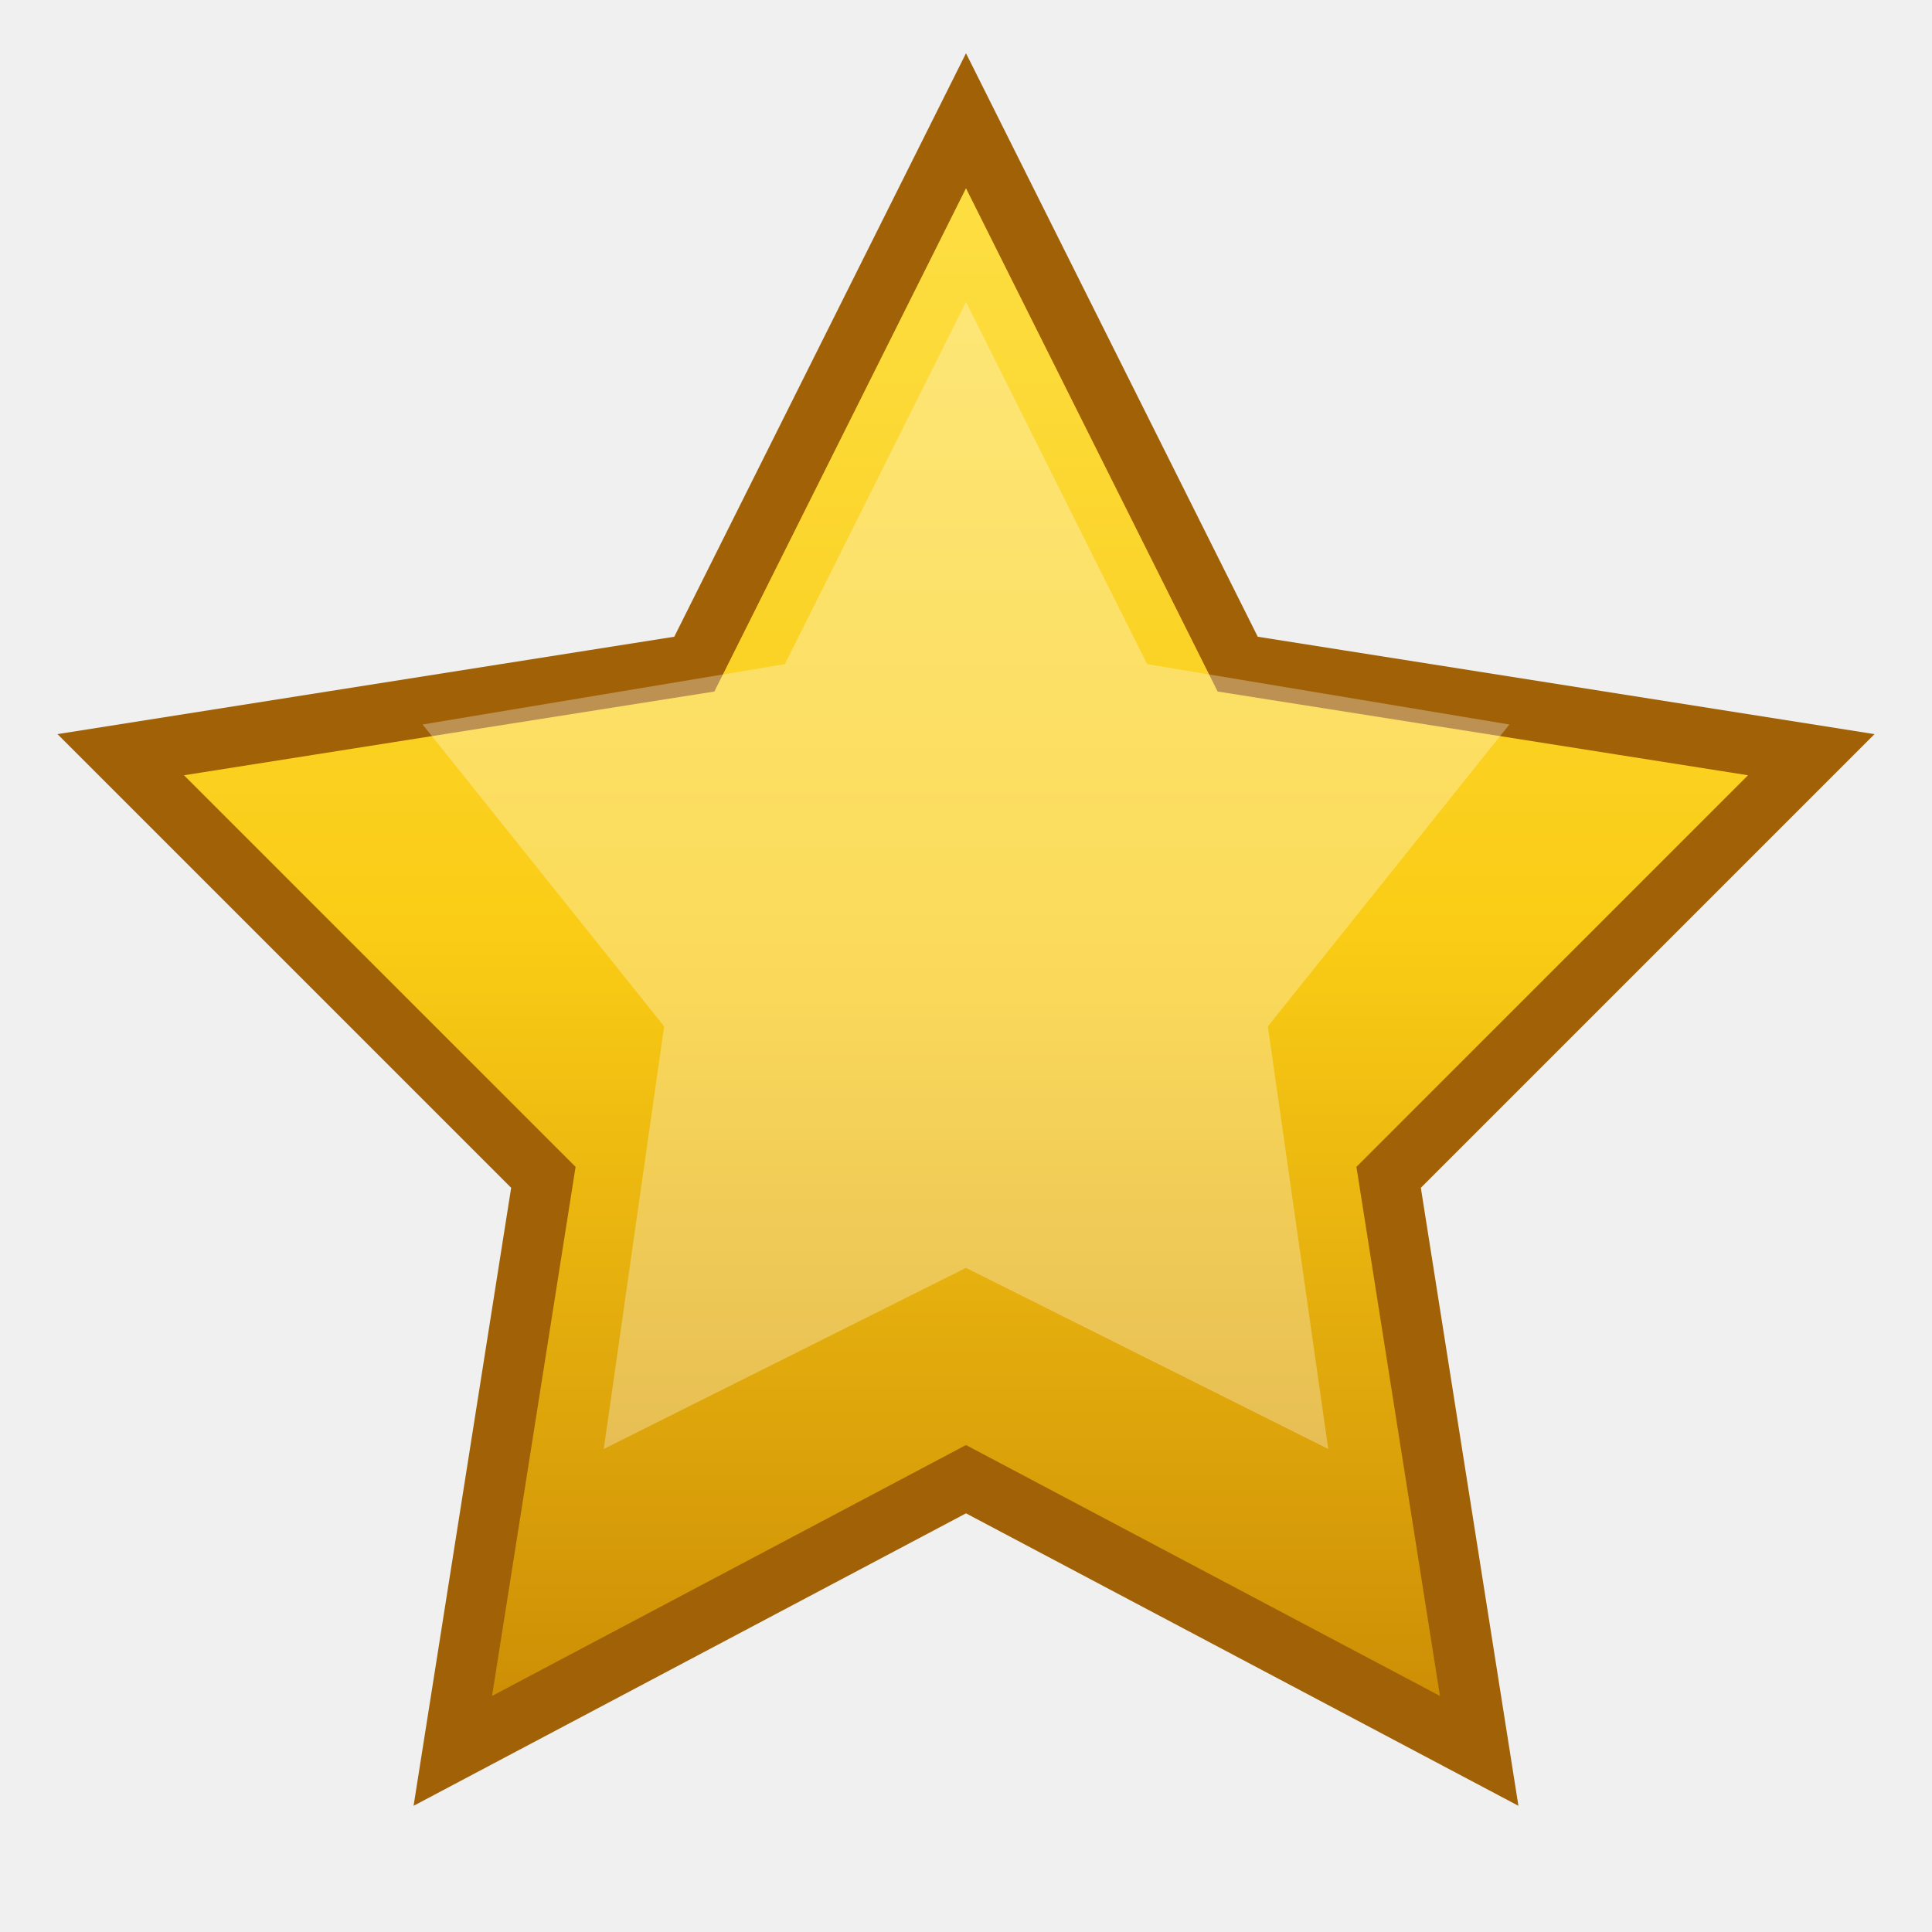
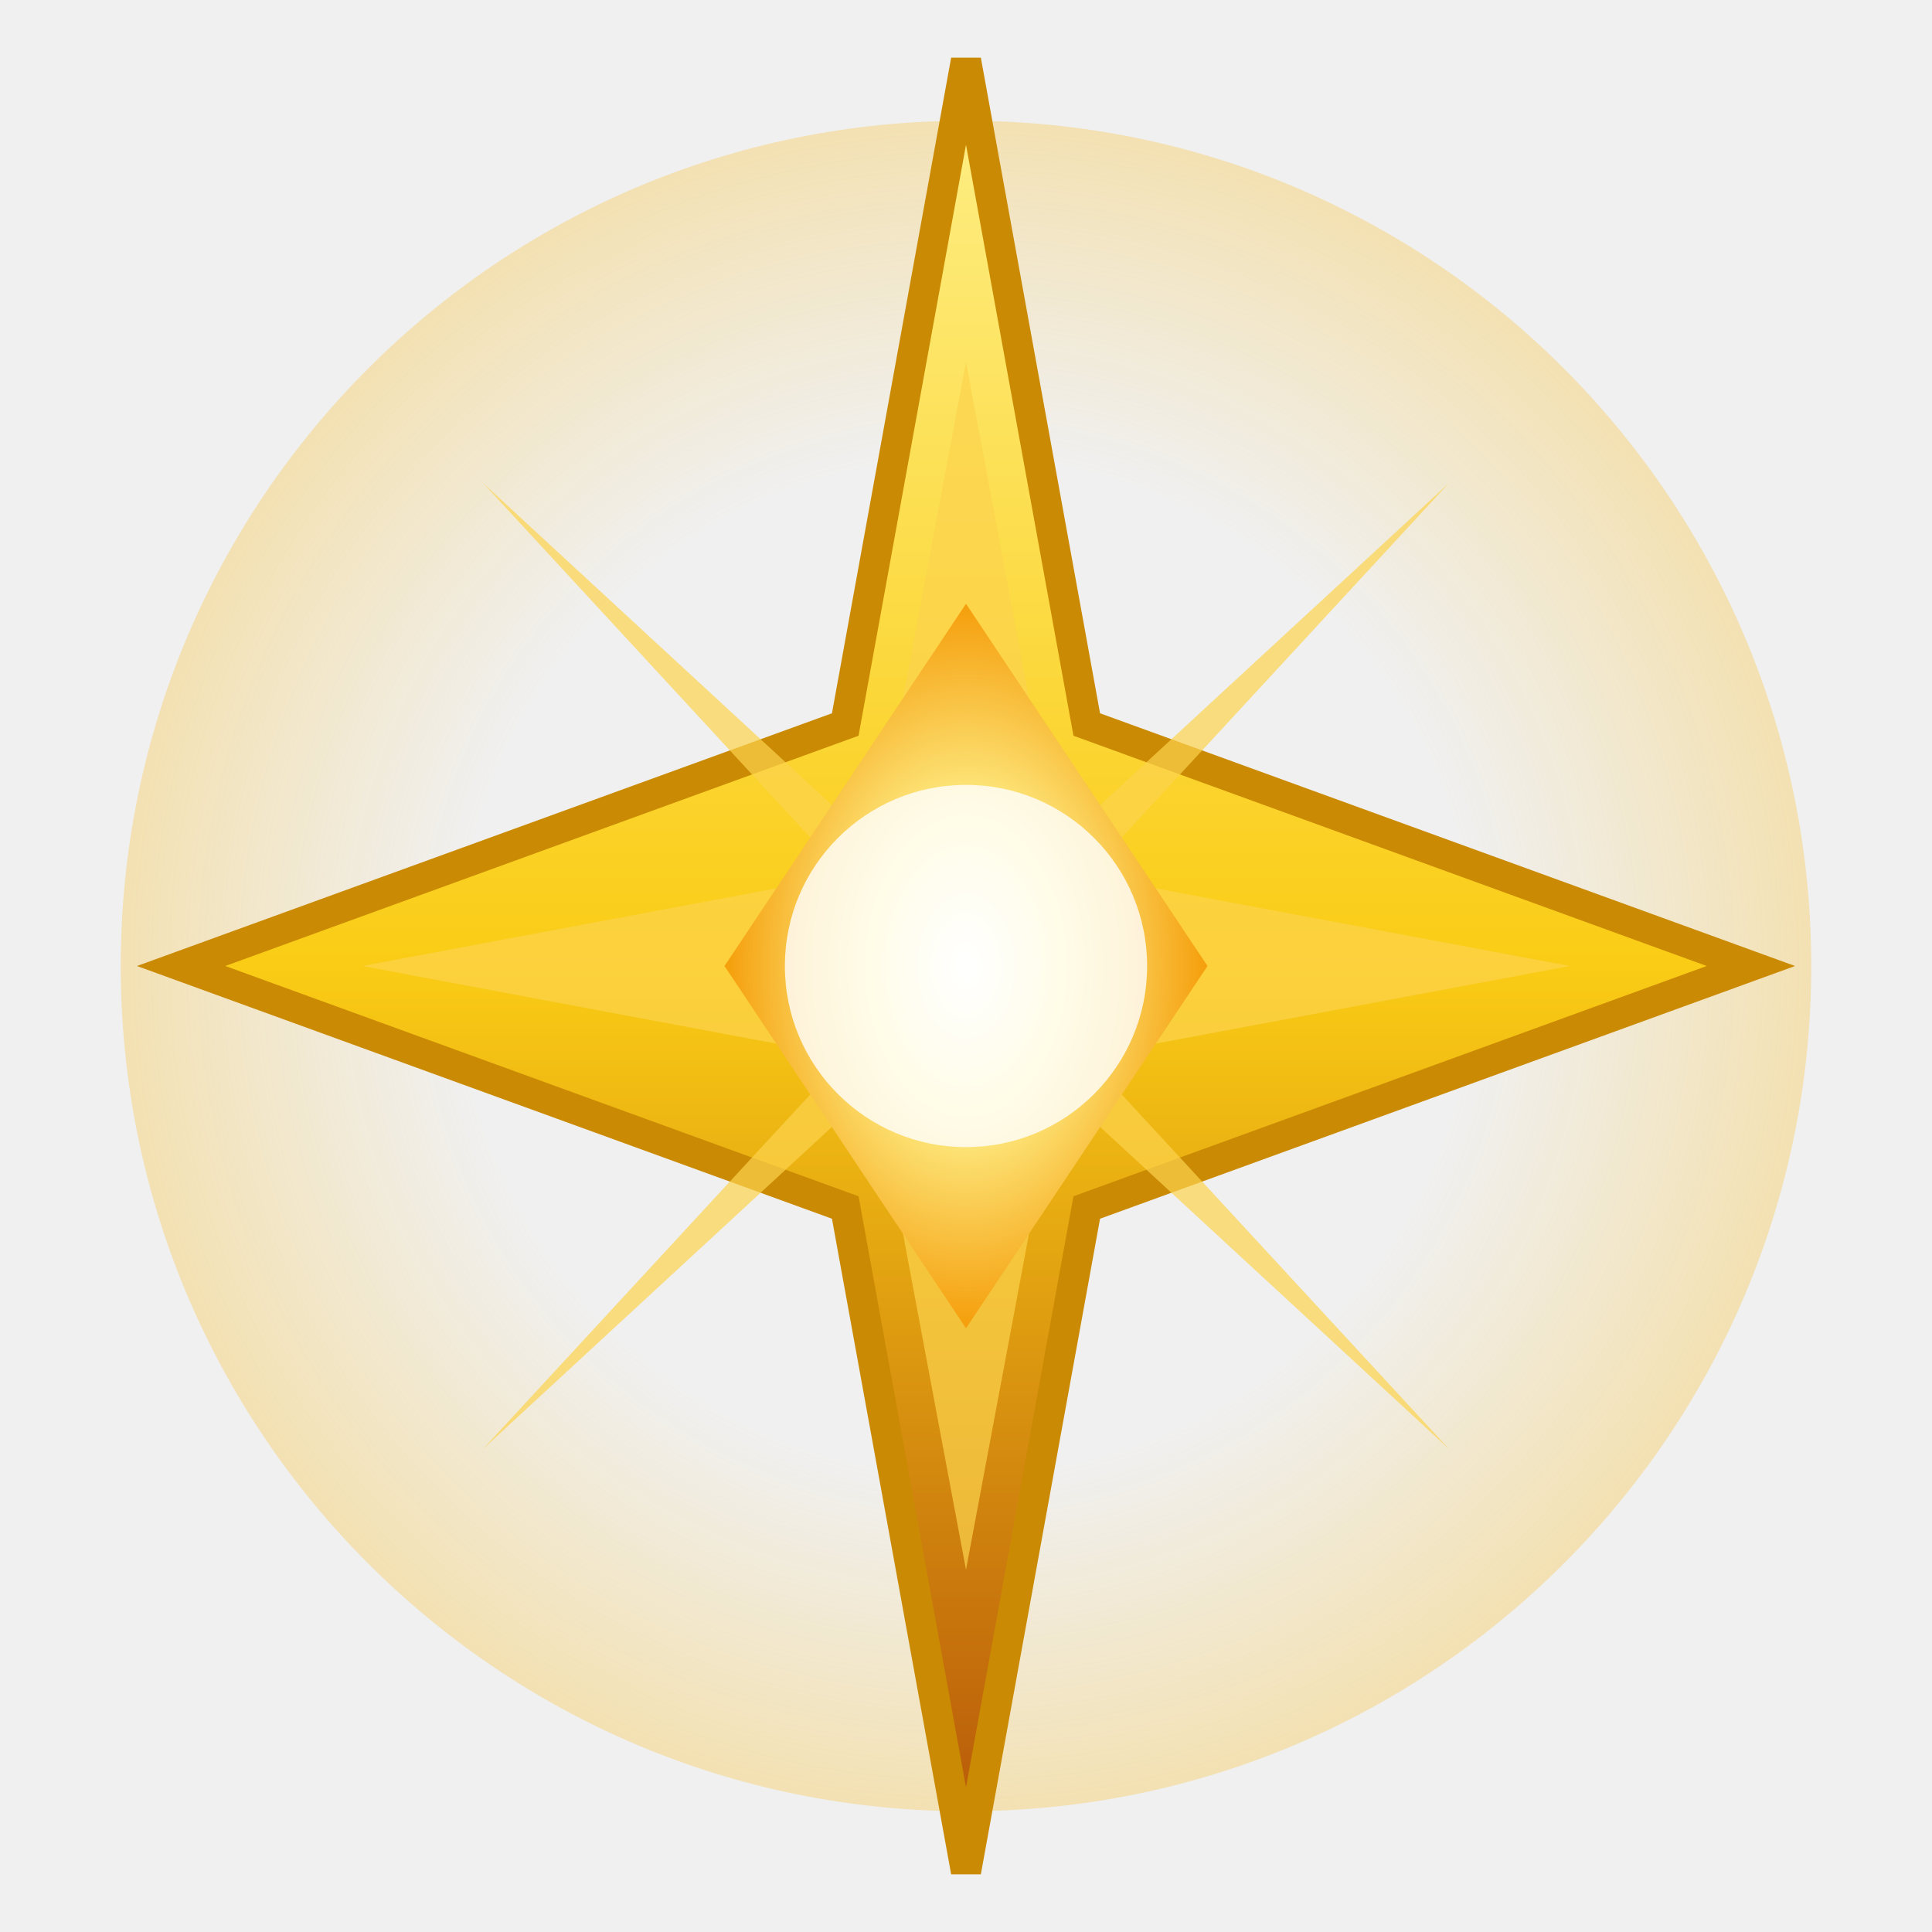
<svg xmlns="http://www.w3.org/2000/svg" width="32" height="32" viewBox="0 0 32 32">
  <defs>
-     <linearGradient id="starGoldGradient" x1="0%" y1="0%" x2="0%" y2="100%">
-       <stop offset="0%" style="stop-color:#fde047;stop-opacity:1" />
-       <stop offset="50%" style="stop-color:#facc15;stop-opacity:1" />
-       <stop offset="100%" style="stop-color:#ca8a04;stop-opacity:1" />
+     <linearGradient id="starCore" x1="0%" y1="0%" x2="0%" y2="100%">
+       <stop offset="0%" style="stop-color:#fef08a" />
+       <stop offset="50%" style="stop-color:#facc15" />
+       <stop offset="100%" style="stop-color:#b45309" />
    </linearGradient>
+     <radialGradient id="starBurst" cx="50%" cy="50%" r="50%">
+       <stop offset="0%" style="stop-color:#ffffff" />
+       <stop offset="40%" style="stop-color:#fef08a" />
+       <stop offset="100%" style="stop-color:#f59e0b" />
+     </radialGradient>
+     <radialGradient id="starGlow" cx="50%" cy="50%" r="50%">
+       <stop offset="60%" style="stop-color:#fbbf24;stop-opacity:0" />
+       <stop offset="100%" style="stop-color:#fbbf24;stop-opacity:0.3" />
+     </radialGradient>
  </defs>
-   <polygon points="16,2 20.5,11 30,12.5 23,19.5 24.5,29 16,24.5 7.5,29 9,19.5 2,12.5 11.5,11" fill="url(#starGoldGradient)" stroke="#a16207" stroke-width="1" />
-   <polygon points="16,5 19,11 25,12 21,17 22,24 16,21 10,24 11,17 7,12 13,11" fill="rgba(255,255,255,0.3)" />
+   <circle cx="16" cy="16" r="14" fill="url(#starGlow)" />
+   <polygon points="16,1 18,12 29,16 18,20 16,31 14,20 3,16 14,12" fill="url(#starCore)" stroke="#ca8a04" stroke-width="0.5" />
+   <polygon points="16,6 17.5,14 24,8 18,14.5 26,16 18,17.5 24,24 17.5,18 16,26 14.5,18 8,24 14,17.5 6,16 14,14.5 8,8 14.5,14" fill="#fcd34d" opacity="0.7" />
+   <polygon points="16,10 20,16 16,22 12,16" fill="url(#starBurst)" />
+   <circle cx="16" cy="16" r="3" fill="#ffffff" opacity="0.8" />
</svg>
